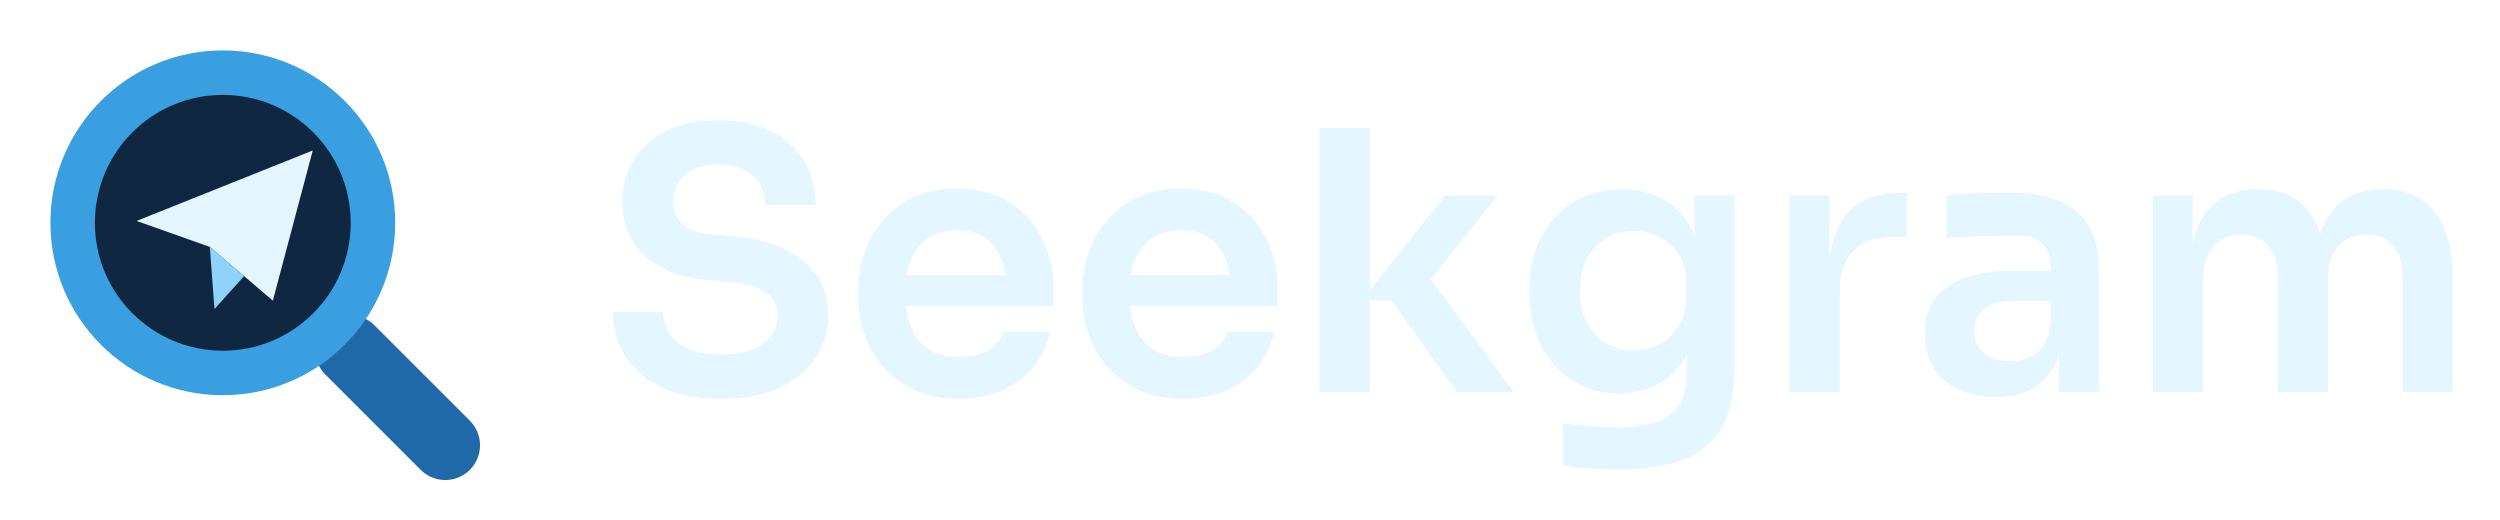
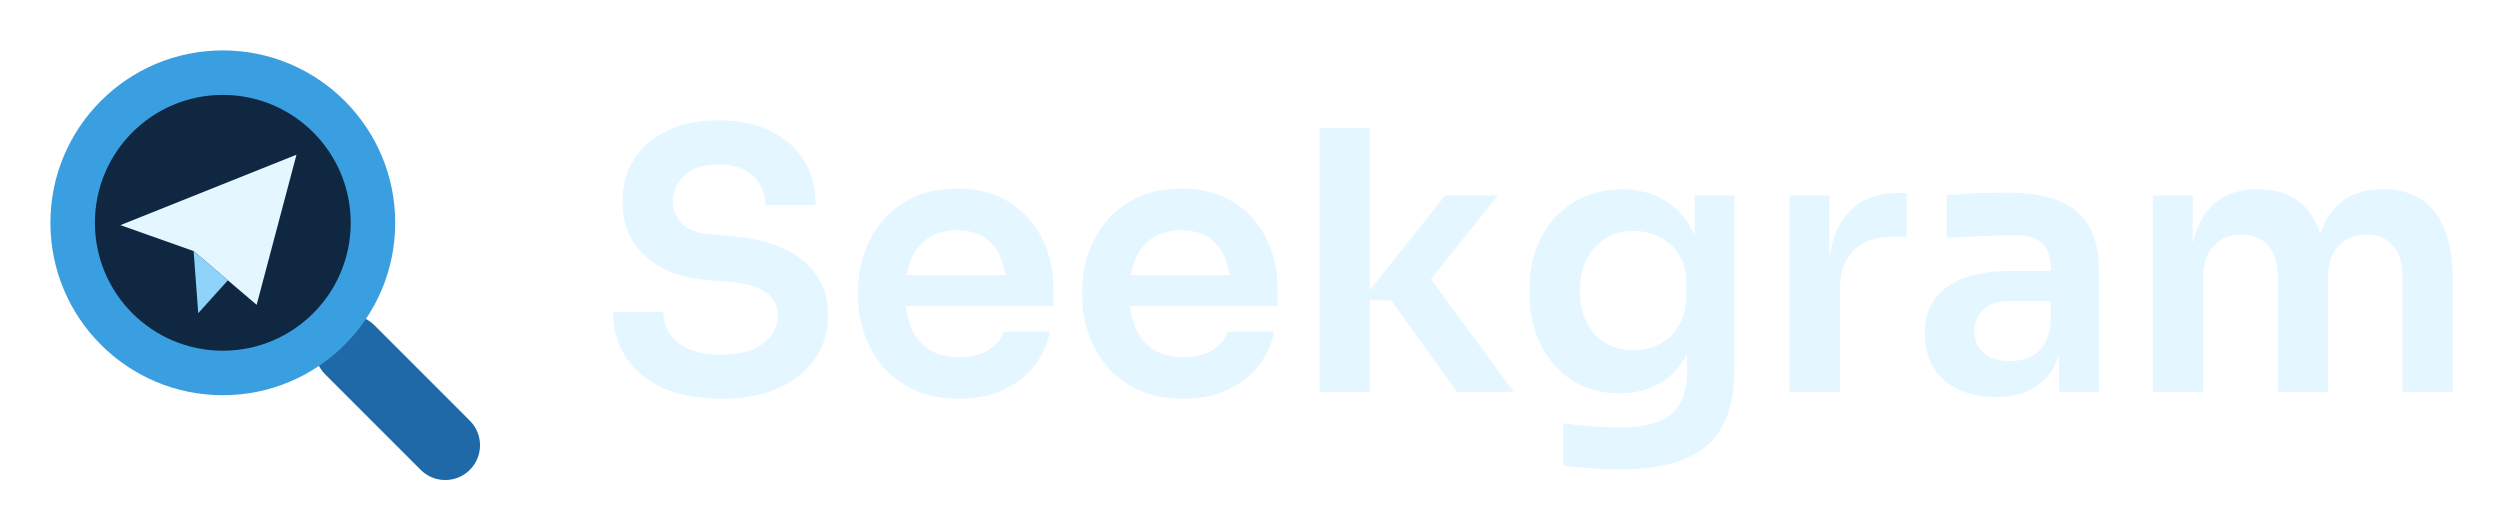
<svg xmlns="http://www.w3.org/2000/svg" viewBox="0 0 885 184" width="885" height="184">
  <g transform="translate(8 8) scale(0.16406)">
    <line x1="706" y1="706" x2="912" y2="912" stroke="#1f69a8" stroke-width="150" stroke-linecap="round" />
    <circle cx="432" cy="432" r="372" fill="#3a9fe0" />
    <circle cx="432" cy="432" r="276" fill="#0f2740" />
-     <polygon points="246,428 626,276 540,600 404,484" fill="#e4f6ff" />
-     <polygon points="404,484 414,618 478,547" fill="#8fd3fb" />
+     <polygon points="211,437 591,285 505,609 369,493" fill="#e4f6ff" />
+     <polygon points="369,493 379,627 443,556" fill="#8fd3fb" />
  </g>
  <path fill="#e4f6ff" d="M255.33 141.15Q242.98 141.15 234.43 137.18Q225.89 133.22 221.44 126.27Q216.99 119.33 216.99 110.43H234.78Q234.78 114.21 236.83 117.7Q238.88 121.18 243.39 123.36Q247.9 125.54 255.33 125.54Q262.05 125.54 266.5 123.65Q270.94 121.76 273.15 118.59Q275.36 115.42 275.36 111.46Q275.36 106.53 271.14 103.52Q266.91 100.51 258.02 99.74L249.82 99.04Q236.38 97.89 228.38 90.66Q220.38 83.42 220.38 71.52Q220.38 62.62 224.61 56.16Q228.83 49.7 236.45 46.14Q244.06 42.59 254.3 42.59Q264.93 42.59 272.64 46.3Q280.35 50.02 284.54 56.74Q288.74 63.46 288.74 72.54H270.94Q270.94 68.77 269.12 65.5Q267.3 62.24 263.62 60.22Q259.94 58.21 254.3 58.21Q248.93 58.21 245.34 60.03Q241.76 61.86 239.97 64.9Q238.18 67.94 238.18 71.52Q238.18 75.87 241.38 79.14Q244.58 82.4 251.49 82.98L259.68 83.68Q269.73 84.51 277.25 87.97Q284.77 91.42 288.96 97.28Q293.15 103.14 293.15 111.46Q293.15 120.29 288.51 127.01Q283.87 133.73 275.39 137.44Q266.91 141.15 255.33 141.15Z M339.49 141.15Q330.53 141.15 323.81 138.08Q317.09 135.01 312.67 129.86Q308.26 124.7 306.02 118.3Q303.78 111.9 303.78 105.18V102.75Q303.78 95.84 306.02 89.41Q308.26 82.98 312.64 77.89Q317.02 72.8 323.58 69.79Q330.14 66.78 338.72 66.78Q349.98 66.78 357.57 71.74Q365.15 76.7 369.02 84.67Q372.9 92.64 372.9 101.86V108.32H311.33V97.44H361.7L356.26 102.75Q356.26 96.1 354.3 91.36Q352.35 86.62 348.48 84.06Q344.61 81.5 338.72 81.5Q332.77 81.5 328.67 84.22Q324.58 86.94 322.5 91.97Q320.42 96.99 320.42 104.03Q320.42 110.62 322.43 115.68Q324.45 120.74 328.67 123.58Q332.9 126.43 339.49 126.43Q345.95 126.43 350.05 123.81Q354.14 121.18 355.3 117.41H371.68Q370.21 124.51 365.82 129.89Q361.44 135.26 354.75 138.21Q348.06 141.15 339.49 141.15Z M418.85 141.15Q409.89 141.15 403.17 138.08Q396.45 135.01 392.03 129.86Q387.62 124.7 385.38 118.3Q383.14 111.9 383.14 105.18V102.75Q383.14 95.84 385.38 89.41Q387.62 82.98 392 77.89Q396.38 72.8 402.94 69.79Q409.5 66.78 418.08 66.78Q429.34 66.78 436.93 71.74Q444.51 76.7 448.38 84.67Q452.26 92.64 452.26 101.86V108.32H390.69V97.44H441.06L435.62 102.75Q435.62 96.1 433.66 91.36Q431.71 86.62 427.84 84.06Q423.97 81.5 418.08 81.5Q412.13 81.5 408.03 84.22Q403.94 86.94 401.86 91.97Q399.78 96.99 399.78 104.03Q399.78 110.62 401.79 115.68Q403.81 120.74 408.03 123.58Q412.26 126.43 418.85 126.43Q425.31 126.43 429.41 123.81Q433.5 121.18 434.66 117.41H451.04Q449.57 124.51 445.18 129.89Q440.8 135.26 434.11 138.21Q427.42 141.15 418.85 141.15Z M515.74 138.72 492.45 106.27H482.08L511.58 69.22H530.21L502.88 103.39L503.33 94.5L535.84 138.72ZM467.1 138.72V45.28H484.9V138.72Z M573.15 166.18Q568.16 166.18 562.98 165.79Q557.79 165.41 553.38 164.77V149.86Q557.92 150.43 563.2 150.88Q568.48 151.33 573.02 151.33Q581.66 151.33 586.98 149.25Q592.29 147.17 594.75 142.78Q597.22 138.4 597.22 131.55V117.86L601.06 109.15Q600.74 118.82 597.15 125.54Q593.57 132.26 587.42 135.74Q581.28 139.23 573.22 139.23Q566.05 139.23 560.19 136.58Q554.34 133.92 550.18 129.15Q546.02 124.38 543.74 118.02Q541.47 111.65 541.47 104.35V101.66Q541.47 94.3 543.84 87.97Q546.21 81.63 550.56 76.93Q554.91 72.22 560.93 69.63Q566.94 67.04 574.24 67.04Q582.75 67.04 589.09 70.75Q595.42 74.46 599.04 81.54Q602.66 88.61 602.98 98.78L599.9 99.3V69.22H613.98V130.53Q613.98 143.2 609.66 151.04Q605.34 158.88 596.32 162.53Q587.3 166.18 573.15 166.18ZM578.27 124Q583.46 124 587.68 121.7Q591.9 119.39 594.43 115.04Q596.96 110.69 596.96 104.61V100.13Q596.96 94.18 594.34 90.08Q591.71 85.98 587.49 83.87Q583.26 81.76 578.34 81.76Q572.7 81.76 568.38 84.38Q564.06 87.01 561.66 91.78Q559.26 96.54 559.26 103.01Q559.26 109.47 561.7 114.21Q564.13 118.94 568.42 121.47Q572.7 124 578.27 124Z M633.5 138.72V69.22H647.58V98.66H647.2Q647.2 83.74 653.6 76.03Q660 68.32 672.42 68.32H674.98V83.81H670.11Q661.09 83.81 656.19 88.64Q651.3 93.47 651.3 102.56V138.72Z M728.93 138.72V118.11H725.98V95.2Q725.98 89.25 723.04 86.27Q720.1 83.3 714.02 83.3Q710.82 83.3 706.34 83.42Q701.86 83.55 697.31 83.74Q692.77 83.94 689.18 84.19V69.09Q692.13 68.83 695.81 68.61Q699.49 68.38 703.42 68.29Q707.36 68.19 710.82 68.19Q721.5 68.19 728.64 71.04Q735.78 73.89 739.39 79.9Q743.01 85.92 743.01 95.65V138.72ZM706.53 140.51Q698.98 140.51 693.31 137.86Q687.65 135.2 684.51 130.18Q681.38 125.15 681.38 118.11Q681.38 110.5 685.12 105.6Q688.86 100.7 695.71 98.3Q702.56 95.9 711.78 95.9H727.9V106.53H711.52Q705.44 106.53 702.18 109.5Q698.91 112.48 698.91 117.28Q698.91 122.02 702.18 124.93Q705.44 127.84 711.52 127.84Q715.23 127.84 718.4 126.5Q721.57 125.15 723.65 121.92Q725.73 118.69 725.98 112.99L730.34 117.98Q729.7 125.28 726.82 130.27Q723.94 135.26 718.88 137.89Q713.82 140.51 706.53 140.51Z M762.14 138.72V69.22H776.22V99.1H774.94Q774.94 88.61 777.63 81.5Q780.32 74.4 785.63 70.72Q790.94 67.04 798.88 67.04H799.65Q807.65 67.04 812.96 70.72Q818.27 74.4 820.93 81.5Q823.58 88.61 823.58 99.1H819.1Q819.1 88.61 821.82 81.5Q824.54 74.4 829.89 70.72Q835.23 67.04 843.17 67.04H843.94Q851.94 67.04 857.34 70.72Q862.75 74.4 865.5 81.5Q868.26 88.61 868.26 99.1V138.72H850.46V97.44Q850.46 90.85 847.1 86.94Q843.74 83.04 837.66 83.04Q831.46 83.04 827.78 87.07Q824.1 91.1 824.1 97.95V138.72H806.3V97.44Q806.3 90.85 802.94 86.94Q799.58 83.04 793.5 83.04Q787.3 83.04 783.62 87.07Q779.94 91.1 779.94 97.95V138.72Z" />
</svg>
